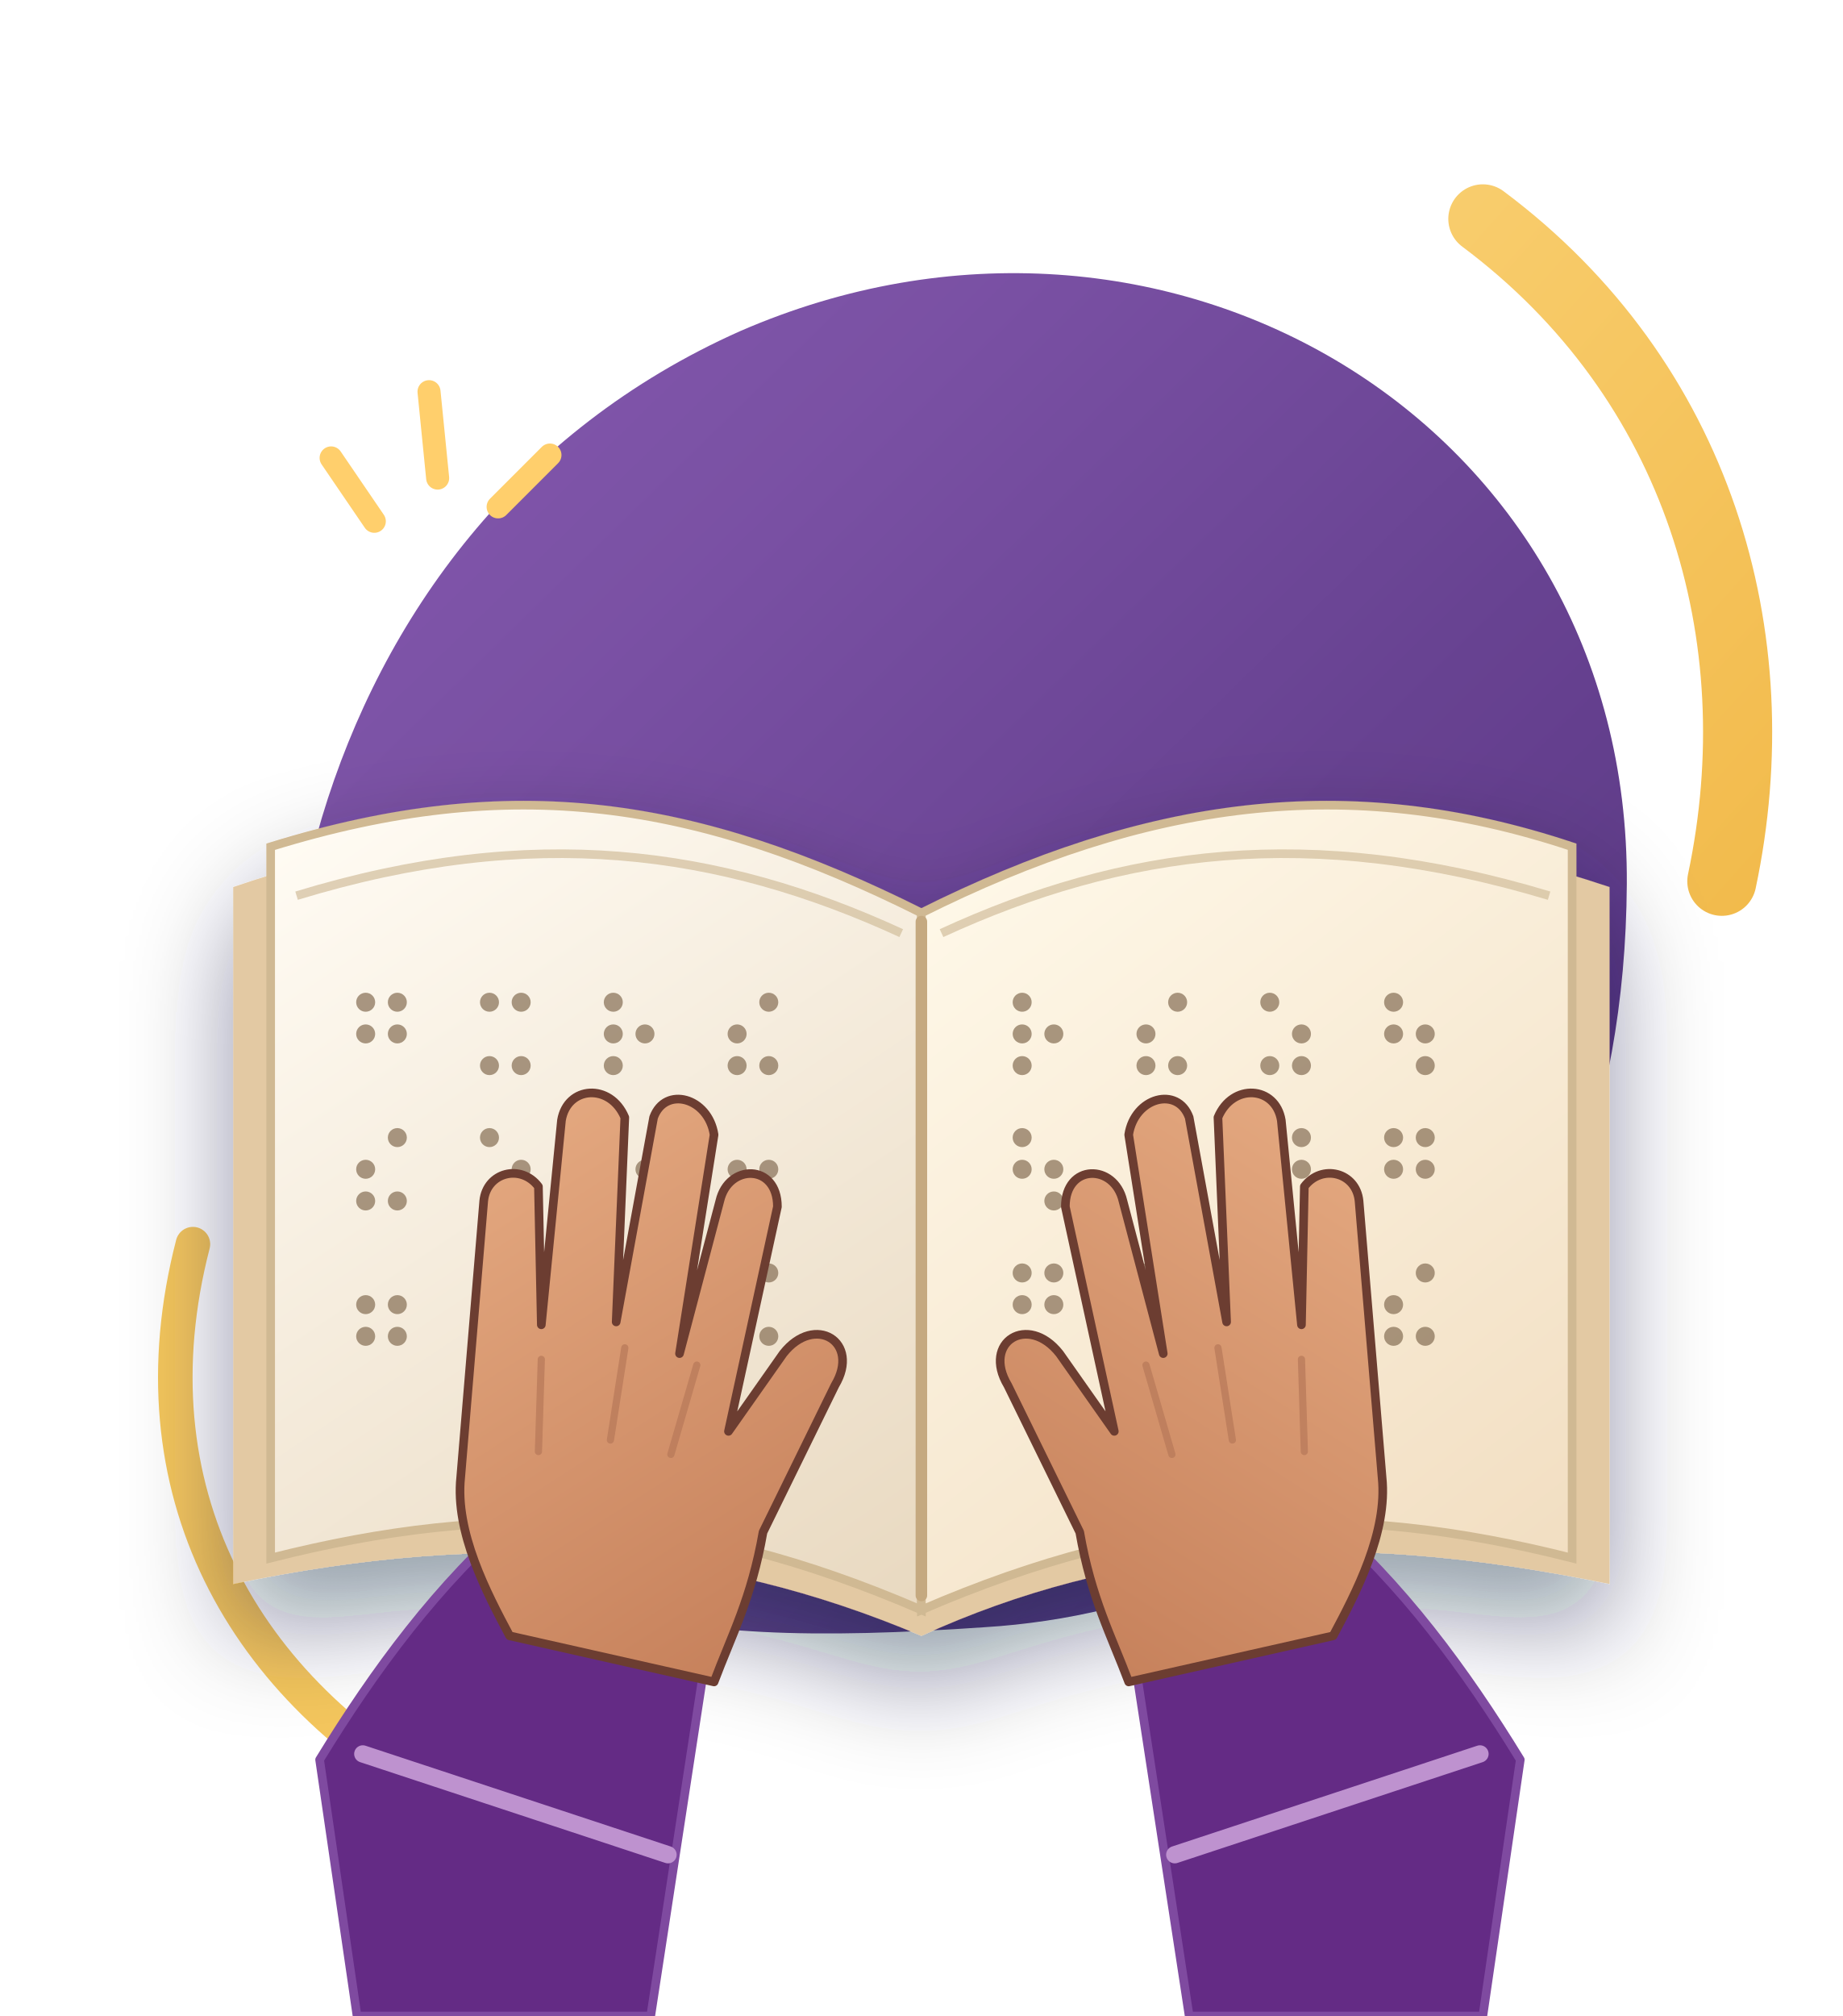
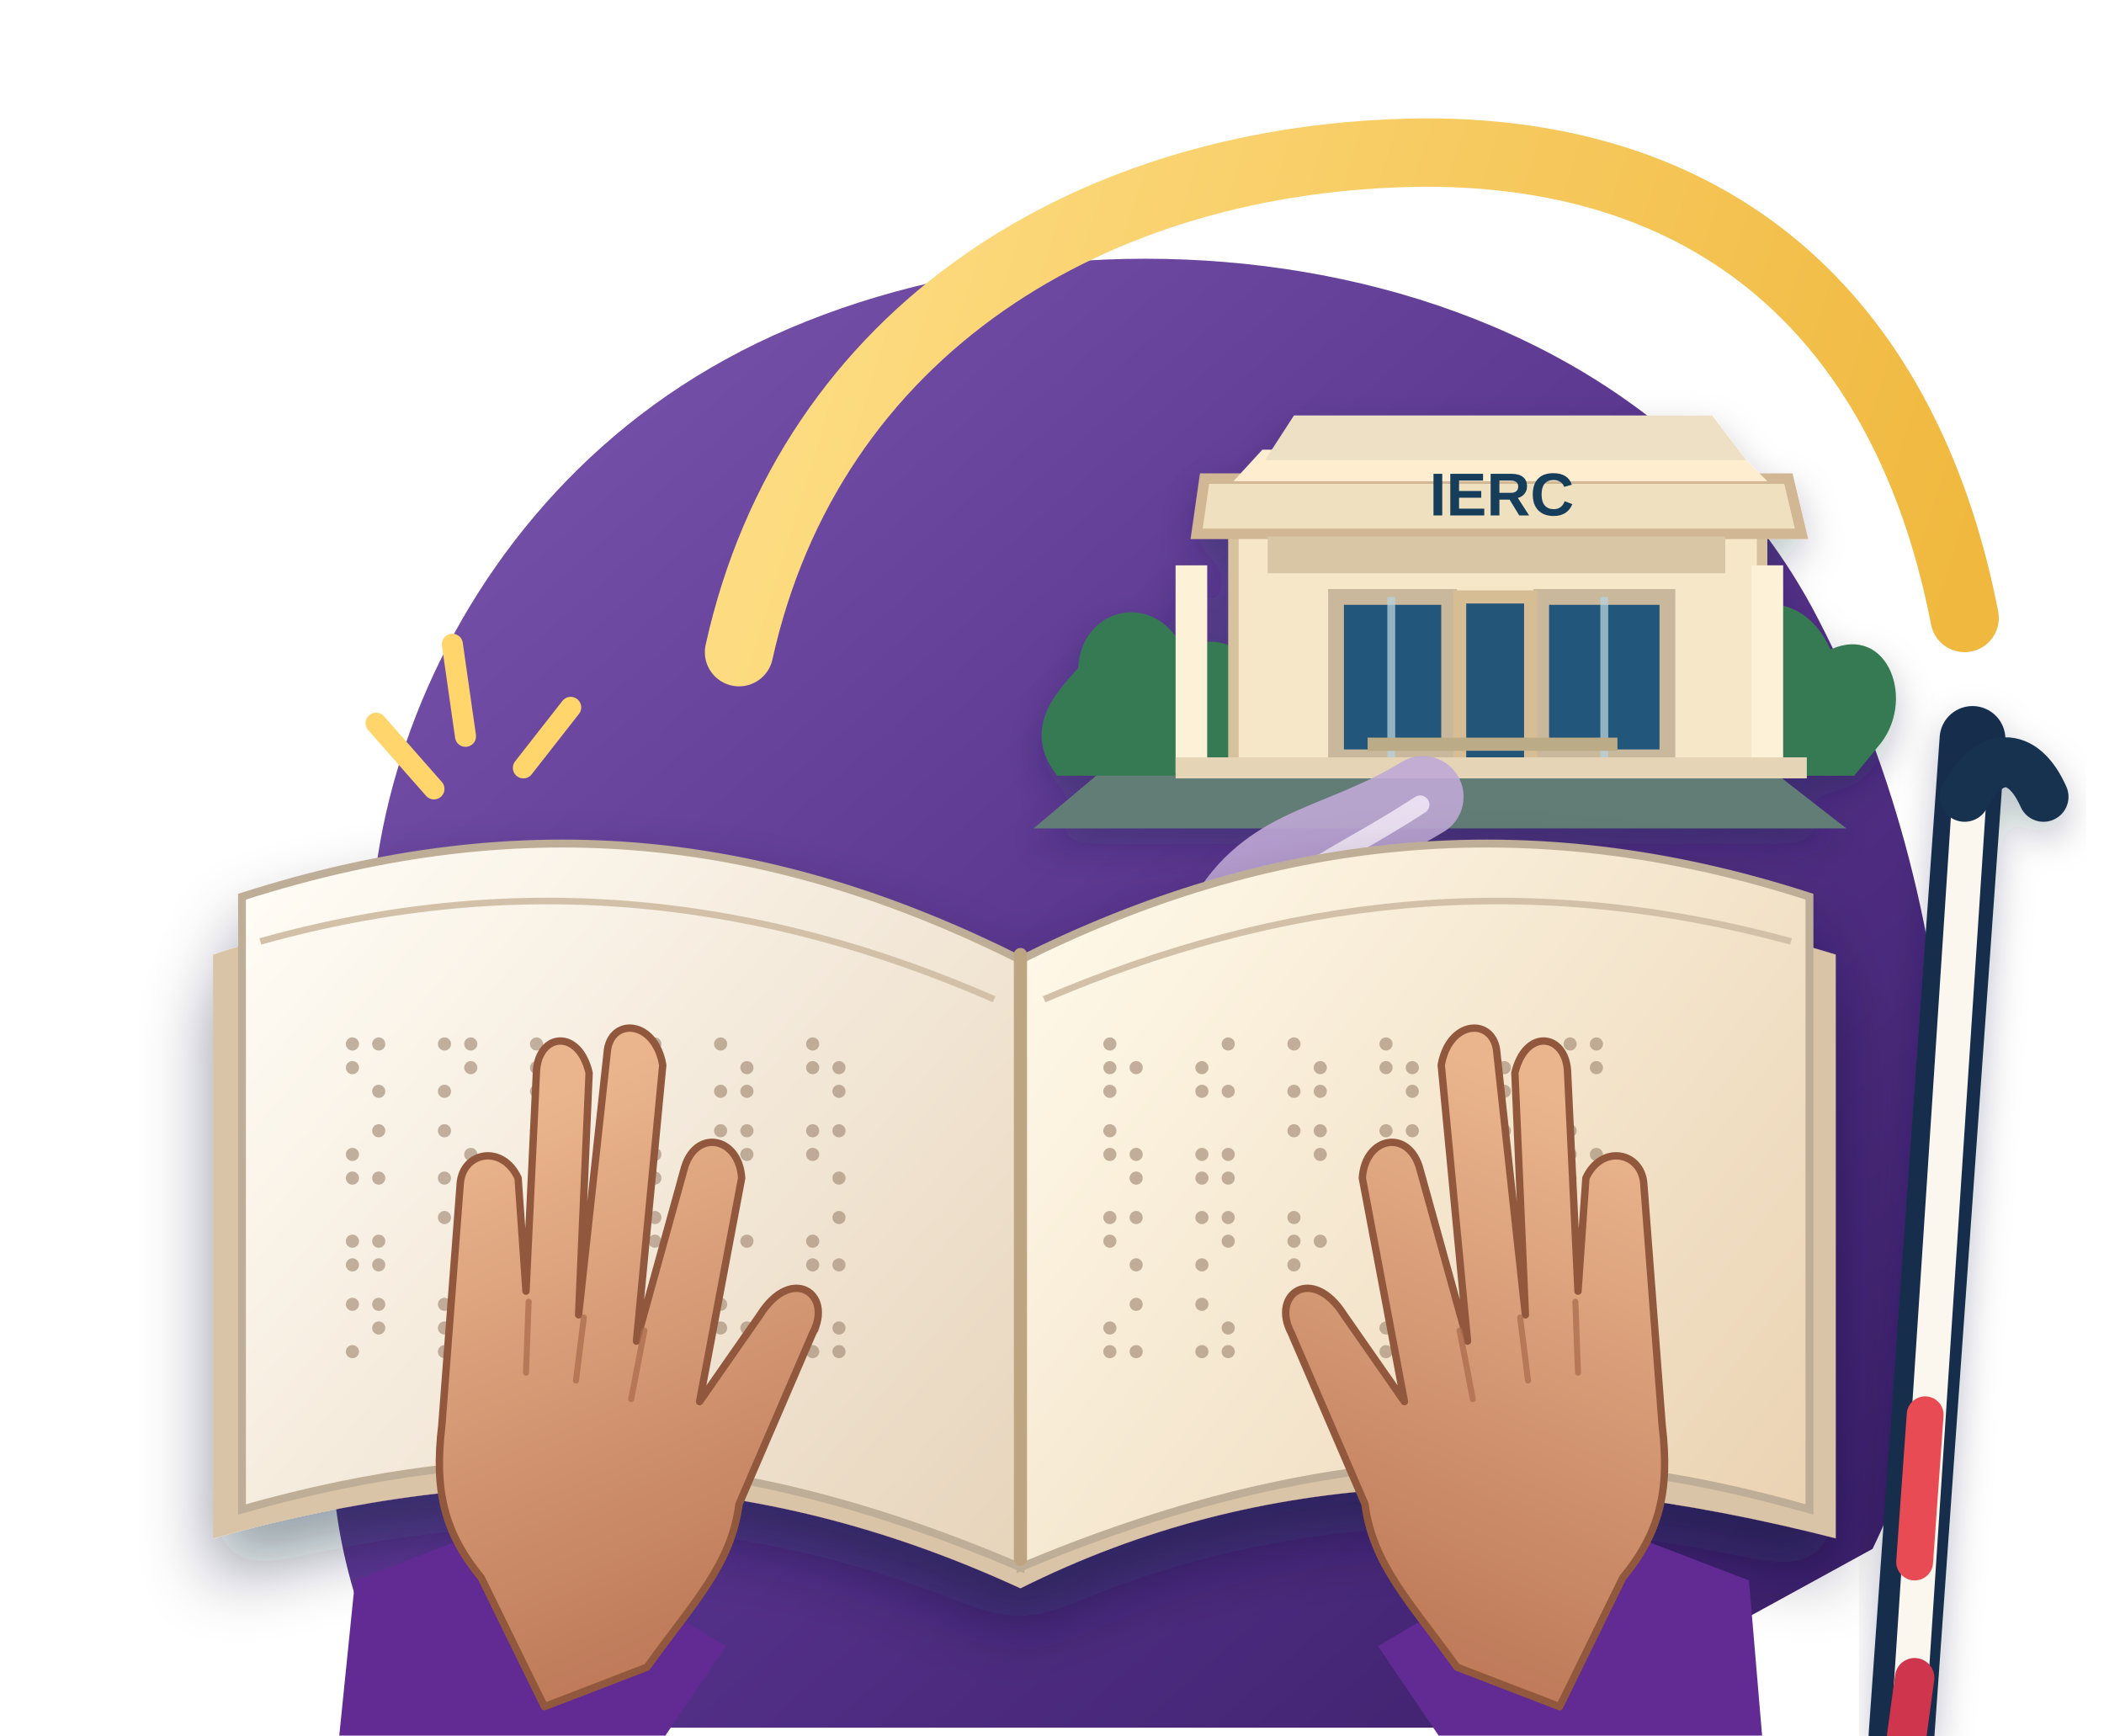
- <svg xmlns="http://www.w3.org/2000/svg" viewBox="0 0 640 700" fill="none">
+ <svg xmlns="http://www.w3.org/2000/svg" viewBox="0 0 800 660" fill="none">
  <defs>
-     <linearGradient id="purple" x1="100" y1="100" x2="560" y2="570" gradientUnits="userSpaceOnUse">
-       <stop stop-color="#8253AE" />
-       <stop offset="1" stop-color="#472673" />
-     </linearGradient>
-     <linearGradient id="gold" x1="132" y1="118" x2="570" y2="510" gradientUnits="userSpaceOnUse">
-       <stop stop-color="#FFDF8E" />
-       <stop offset="1" stop-color="#EFB33E" />
-     </linearGradient>
-     <linearGradient id="pageL" x1="125" y1="277" x2="319" y2="567" gradientUnits="userSpaceOnUse">
-       <stop stop-color="#FFFBF3" />
-       <stop offset="1" stop-color="#E8D8BF" />
-     </linearGradient>
-     <linearGradient id="pageR" x1="330" y1="283" x2="545" y2="560" gradientUnits="userSpaceOnUse">
-       <stop stop-color="#FFF9EA" />
-       <stop offset="1" stop-color="#F1DDC0" />
-     </linearGradient>
-     <linearGradient id="skin" x1="140" y1="370" x2="290" y2="604" gradientUnits="userSpaceOnUse">
-       <stop stop-color="#E9AF86" />
-       <stop offset="1" stop-color="#C17A55" />
-     </linearGradient>
-     <filter id="shadow" x="-30%" y="-30%" width="160%" height="160%">
-       <feDropShadow dx="0" dy="18" stdDeviation="18" flood-color="#061E35" flood-opacity=".42" />
+     <linearGradient id="orb" x1="210" y1="108" x2="674" y2="633" gradientUnits="userSpaceOnUse">
+       <stop stop-color="#7753AC" />
+       <stop offset=".54" stop-color="#56328B" />
+       <stop offset="1" stop-color="#3E216D" />
+     </linearGradient>
+     <linearGradient id="arch" x1="250" y1="90" x2="740" y2="240" gradientUnits="userSpaceOnUse">
+       <stop stop-color="#FFE18B" />
+       <stop offset="1" stop-color="#F0B83E" />
+     </linearGradient>
+     <linearGradient id="paperL" x1="96" y1="345" x2="385" y2="597" gradientUnits="userSpaceOnUse">
+       <stop stop-color="#FFFCF5" />
+       <stop offset="1" stop-color="#E7D4BB" />
+     </linearGradient>
+     <linearGradient id="paperR" x1="391" y1="346" x2="701" y2="585" gradientUnits="userSpaceOnUse">
+       <stop stop-color="#FFF9E9" />
+       <stop offset="1" stop-color="#E9D1B0" />
+     </linearGradient>
+     <linearGradient id="skin" x1="210" y1="428" x2="300" y2="634" gradientUnits="userSpaceOnUse">
+       <stop stop-color="#EAB58D" />
+       <stop offset="1" stop-color="#BC7757" />
+     </linearGradient>
+     <filter id="shadow" x="-40%" y="-40%" width="180%" height="180%">
+       <feDropShadow dx="0" dy="15" stdDeviation="13" flood-color="#071C34" flood-opacity=".42" />
+     </filter>
+     <filter id="drop" x="-30%" y="-50%" width="160%" height="200%">
+       <feDropShadow dx="0" dy="6" stdDeviation="7" flood-color="#071C34" flood-opacity=".25" />
    </filter>
  </defs>
-   <path d="M122 480C70 374 102 184 257 115C404 51 566 146 565 307C564 472 456 558 342 565C226 573 164 562 122 480Z" fill="url(#purple)" opacity=".95" />
-   <path d="M515 76C590 132 616 221 598 306" stroke="url(#gold)" stroke-width="24" stroke-linecap="round" />
-   <path d="M67 432C45 517 84 587 157 626" stroke="#F4C65D" stroke-width="12" stroke-linecap="round" />
-   <path d="M130 181l-15-22M152 166l-3-30M173 176l18-18" stroke="#FFCF6C" stroke-width="8" stroke-linecap="round" />
-   <circle cx="526" cy="491" r="9" fill="#F5C966" />
-   <circle cx="96" cy="330" r="5" fill="#F3C96A" />
+   <path d="M162 440C113 364 150 210 270 140C393 68 609 84 689 231C749 343 758 495 712 589L588 657H156C109 568 123 503 162 440Z" fill="url(#orb)" />
+   <path d="M281 248C308 126 415 59 542 58C663 58 727 132 747 235" stroke="url(#arch)" stroke-width="26" stroke-linecap="round" />
+   <path d="M165 300l-22-25M177 280l-5-35M199 292l18-23" stroke="#FFD56C" stroke-width="8" stroke-linecap="round" />
+   <g filter="url(#drop)">
+     <path d="M418 294L675 294L702 315L393 315Z" fill="#627D75" />
+     <g fill="#367A53">
+       <path d="M402 295c-14-18 0-32 8-41 1-23 29-30 40-7 19-11 37 11 27 27l9 21Z" />
+       <path d="M634 295c-12-21-4-39 16-43 3-25 34-32 46-5 22-10 33 20 18 37l-9 11Z" />
+     </g>
+     <path d="M469 195L670 195L670 291L469 291Z" fill="#F6E7C9" stroke="#D6C39E" stroke-width="4" />
+     <path d="M458 182L680 182L685 203L455 203Z" fill="#EFE0BF" stroke="#D1B794" stroke-width="4" />
+     <path d="M480 171L660 171L672 183H469Z" fill="#FFEDD0" />
+     <path d="M492 158L651 158L664 175H481Z" fill="#EEE0C4" />
+     <path d="M482 204H656V218H482Z" fill="#D9C6A5" />
+     <path d="M508 227H551V288H508Z" fill="#23567A" stroke="#C9B89B" stroke-width="6" />
+     <path d="M586 227H634V288H586Z" fill="#23567A" stroke="#C9B89B" stroke-width="6" />
+     <path d="M555 227H582V291H555Z" fill="#225477" stroke="#D6BD93" stroke-width="5" />
+     <path d="M529 227V288M610 227V288" stroke="#B8D1DB" stroke-width="3" opacity=".75" />
+     <path d="M520 283H615" stroke="#BCAB87" stroke-width="5" />
+     <path d="M453 215V294M672 215V294" stroke="#FDF2D8" stroke-width="12" />
+     <path d="M447 292H687" stroke="#E6D4B7" stroke-width="8" />
+     <text x="571" y="196" fill="#123C5A" font-family="Arial, sans-serif" font-size="23" font-weight="800" text-anchor="middle">IERC</text>
+   </g>
+   <path d="M541 303C510 322 485 321 468 348C447 381 500 394 515 420" stroke="#BFA8D6" stroke-width="31" stroke-linecap="round" opacity=".9" />
+   <path d="M540 306C509 326 494 330 476 350C465 366 483 381 493 390" stroke="#EEE6F4" stroke-width="7" stroke-linecap="round" opacity=".9" />
  <g filter="url(#shadow)">
-     <path d="M81 308C163 280 237 280 320 316C401 280 475 280 559 308V550C463 530 388 537 320 568C247 537 171 531 81 550Z" fill="#E3C9A3" />
-     <path d="M94 294C178 268 242 278 320 317V559C239 524 173 521 94 541Z" fill="url(#pageL)" stroke="#D0B993" stroke-width="3" />
-     <path d="M320 317C398 278 468 268 546 294V541C467 521 401 524 320 559Z" fill="url(#pageR)" stroke="#D0B993" stroke-width="3" />
-     <path d="M320 320V554" stroke="#C5A980" stroke-width="4" stroke-linecap="round" />
-     <path d="M103 311C185 286 250 295 313 324M327 324C390 295 455 286 538 311" stroke="#D1BD9B" stroke-width="3" opacity=".7" />
-     <g fill="#8C765C" opacity=".75">
-       <circle cx="127" cy="348" r="3.3" />
-       <circle cx="127" cy="359" r="3.3" />
-       <circle cx="138" cy="348" r="3.3" />
-       <circle cx="138" cy="359" r="3.3" />
-       <circle cx="170" cy="348" r="3.3" />
-       <circle cx="170" cy="370" r="3.3" />
-       <circle cx="181" cy="348" r="3.3" />
-       <circle cx="181" cy="370" r="3.3" />
-       <circle cx="213" cy="348" r="3.3" />
-       <circle cx="213" cy="359" r="3.3" />
-       <circle cx="213" cy="370" r="3.3" />
-       <circle cx="224" cy="359" r="3.3" />
-       <circle cx="256" cy="359" r="3.3" />
-       <circle cx="256" cy="370" r="3.3" />
-       <circle cx="267" cy="348" r="3.3" />
-       <circle cx="267" cy="370" r="3.3" />
-       <circle cx="127" cy="406" r="3.3" />
-       <circle cx="127" cy="417" r="3.3" />
-       <circle cx="138" cy="395" r="3.3" />
-       <circle cx="138" cy="417" r="3.3" />
-       <circle cx="170" cy="395" r="3.3" />
-       <circle cx="170" cy="417" r="3.3" />
-       <circle cx="181" cy="406" r="3.3" />
-       <circle cx="181" cy="417" r="3.3" />
-       <circle cx="213" cy="395" r="3.3" />
-       <circle cx="213" cy="406" r="3.3" />
-       <circle cx="224" cy="406" r="3.3" />
-       <circle cx="224" cy="417" r="3.3" />
-       <circle cx="256" cy="406" r="3.3" />
-       <circle cx="256" cy="417" r="3.3" />
-       <circle cx="267" cy="406" r="3.3" />
-       <circle cx="267" cy="417" r="3.3" />
-       <circle cx="127" cy="453" r="3.3" />
-       <circle cx="127" cy="464" r="3.3" />
-       <circle cx="138" cy="453" r="3.3" />
-       <circle cx="138" cy="464" r="3.3" />
-       <circle cx="170" cy="442" r="3.3" />
-       <circle cx="181" cy="442" r="3.3" />
-       <circle cx="181" cy="453" r="3.3" />
-       <circle cx="213" cy="442" r="3.3" />
-       <circle cx="213" cy="453" r="3.3" />
-       <circle cx="224" cy="442" r="3.3" />
-       <circle cx="224" cy="453" r="3.3" />
-       <circle cx="256" cy="442" r="3.3" />
-       <circle cx="256" cy="464" r="3.3" />
-       <circle cx="267" cy="442" r="3.3" />
-       <circle cx="267" cy="464" r="3.3" />
-       <circle cx="355" cy="348" r="3.3" />
-       <circle cx="355" cy="359" r="3.3" />
-       <circle cx="355" cy="370" r="3.3" />
-       <circle cx="366" cy="359" r="3.3" />
-       <circle cx="398" cy="359" r="3.3" />
-       <circle cx="398" cy="370" r="3.3" />
-       <circle cx="409" cy="348" r="3.3" />
-       <circle cx="409" cy="370" r="3.3" />
-       <circle cx="441" cy="348" r="3.3" />
-       <circle cx="441" cy="370" r="3.3" />
-       <circle cx="452" cy="359" r="3.3" />
-       <circle cx="452" cy="370" r="3.3" />
-       <circle cx="484" cy="348" r="3.3" />
-       <circle cx="484" cy="359" r="3.3" />
-       <circle cx="495" cy="359" r="3.3" />
-       <circle cx="495" cy="370" r="3.3" />
-       <circle cx="355" cy="395" r="3.3" />
-       <circle cx="355" cy="406" r="3.3" />
-       <circle cx="366" cy="406" r="3.3" />
-       <circle cx="366" cy="417" r="3.3" />
-       <circle cx="398" cy="406" r="3.3" />
-       <circle cx="398" cy="417" r="3.3" />
-       <circle cx="409" cy="406" r="3.3" />
-       <circle cx="409" cy="417" r="3.3" />
-       <circle cx="441" cy="395" r="3.3" />
-       <circle cx="452" cy="395" r="3.3" />
-       <circle cx="452" cy="406" r="3.3" />
-       <circle cx="484" cy="395" r="3.3" />
-       <circle cx="484" cy="406" r="3.3" />
-       <circle cx="495" cy="395" r="3.3" />
-       <circle cx="495" cy="406" r="3.3" />
-       <circle cx="355" cy="442" r="3.3" />
-       <circle cx="355" cy="453" r="3.3" />
-       <circle cx="366" cy="442" r="3.3" />
-       <circle cx="366" cy="453" r="3.3" />
-       <circle cx="398" cy="442" r="3.3" />
-       <circle cx="398" cy="464" r="3.3" />
-       <circle cx="409" cy="442" r="3.3" />
-       <circle cx="409" cy="464" r="3.3" />
-       <circle cx="441" cy="442" r="3.3" />
-       <circle cx="441" cy="453" r="3.3" />
-       <circle cx="441" cy="464" r="3.3" />
-       <circle cx="452" cy="453" r="3.3" />
-       <circle cx="484" cy="453" r="3.3" />
-       <circle cx="484" cy="464" r="3.3" />
-       <circle cx="495" cy="442" r="3.3" />
-       <circle cx="495" cy="464" r="3.3" />
+     <path d="M81 363C194 326 292 330 388 369C481 331 580 327 698 363V585C581 555 480 558 388 604C286 557 189 555 81 585Z" fill="#D9C4A7" />
+     <path d="M92 341C201 306 294 318 388 365V596C278 549 191 546 92 574Z" fill="url(#paperL)" stroke="#BFAE97" stroke-width="3" />
+     <path d="M388 365C482 318 580 306 688 341V574C590 546 500 549 388 596Z" fill="url(#paperR)" stroke="#BFAE97" stroke-width="3" />
+     <path d="M388 363V593" stroke="#BEA582" stroke-width="5" stroke-linecap="round" />
+     <path d="M99 358C199 330 291 342 378 380M397 380C486 342 578 330 681 358" stroke="#D2C1A8" stroke-width="2.5" />
+     <g fill="#A38B74" opacity=".65">
+       <circle cx="134" cy="397" r="2.5" />
+       <circle cx="134" cy="406" r="2.5" />
+       <circle cx="144" cy="397" r="2.5" />
+       <circle cx="144" cy="415" r="2.5" />
+       <circle cx="169" cy="397" r="2.5" />
+       <circle cx="169" cy="415" r="2.5" />
+       <circle cx="179" cy="397" r="2.5" />
+       <circle cx="179" cy="406" r="2.5" />
+       <circle cx="204" cy="397" r="2.5" />
+       <circle cx="204" cy="406" r="2.5" />
+       <circle cx="204" cy="415" r="2.5" />
+       <circle cx="214" cy="406" r="2.5" />
+       <circle cx="239" cy="406" r="2.5" />
+       <circle cx="239" cy="415" r="2.5" />
+       <circle cx="249" cy="397" r="2.5" />
+       <circle cx="249" cy="415" r="2.5" />
+       <circle cx="274" cy="397" r="2.5" />
+       <circle cx="274" cy="415" r="2.5" />
+       <circle cx="284" cy="406" r="2.5" />
+       <circle cx="284" cy="415" r="2.5" />
+       <circle cx="309" cy="397" r="2.5" />
+       <circle cx="309" cy="406" r="2.5" />
+       <circle cx="319" cy="406" r="2.5" />
+       <circle cx="319" cy="415" r="2.5" />
+       <circle cx="134" cy="439" r="2.5" />
+       <circle cx="134" cy="448" r="2.5" />
+       <circle cx="144" cy="430" r="2.5" />
+       <circle cx="144" cy="448" r="2.5" />
+       <circle cx="169" cy="430" r="2.5" />
+       <circle cx="169" cy="448" r="2.5" />
+       <circle cx="179" cy="439" r="2.5" />
+       <circle cx="179" cy="448" r="2.5" />
+       <circle cx="204" cy="430" r="2.5" />
+       <circle cx="204" cy="439" r="2.5" />
+       <circle cx="214" cy="439" r="2.5" />
+       <circle cx="214" cy="448" r="2.5" />
+       <circle cx="239" cy="439" r="2.5" />
+       <circle cx="239" cy="448" r="2.5" />
+       <circle cx="249" cy="439" r="2.5" />
+       <circle cx="249" cy="448" r="2.5" />
+       <circle cx="274" cy="430" r="2.5" />
+       <circle cx="284" cy="430" r="2.5" />
+       <circle cx="284" cy="439" r="2.5" />
+       <circle cx="309" cy="430" r="2.5" />
+       <circle cx="309" cy="439" r="2.5" />
+       <circle cx="319" cy="430" r="2.5" />
+       <circle cx="319" cy="448" r="2.5" />
+       <circle cx="134" cy="472" r="2.5" />
+       <circle cx="134" cy="481" r="2.5" />
+       <circle cx="144" cy="472" r="2.5" />
+       <circle cx="144" cy="481" r="2.5" />
+       <circle cx="169" cy="463" r="2.5" />
+       <circle cx="179" cy="463" r="2.5" />
+       <circle cx="179" cy="472" r="2.5" />
+       <circle cx="204" cy="463" r="2.5" />
+       <circle cx="204" cy="472" r="2.5" />
+       <circle cx="214" cy="463" r="2.5" />
+       <circle cx="214" cy="481" r="2.5" />
+       <circle cx="239" cy="463" r="2.5" />
+       <circle cx="239" cy="481" r="2.5" />
+       <circle cx="249" cy="463" r="2.5" />
+       <circle cx="249" cy="472" r="2.5" />
+       <circle cx="274" cy="463" r="2.5" />
+       <circle cx="274" cy="472" r="2.5" />
+       <circle cx="274" cy="481" r="2.5" />
+       <circle cx="284" cy="472" r="2.5" />
+       <circle cx="309" cy="472" r="2.5" />
+       <circle cx="309" cy="481" r="2.5" />
+       <circle cx="319" cy="463" r="2.5" />
+       <circle cx="319" cy="481" r="2.5" />
+       <circle cx="134" cy="496" r="2.5" />
+       <circle cx="134" cy="514" r="2.5" />
+       <circle cx="144" cy="496" r="2.5" />
+       <circle cx="144" cy="505" r="2.5" />
+       <circle cx="169" cy="496" r="2.5" />
+       <circle cx="169" cy="505" r="2.5" />
+       <circle cx="169" cy="514" r="2.5" />
+       <circle cx="179" cy="505" r="2.5" />
+       <circle cx="204" cy="505" r="2.5" />
+       <circle cx="204" cy="514" r="2.5" />
+       <circle cx="214" cy="496" r="2.5" />
+       <circle cx="214" cy="514" r="2.5" />
+       <circle cx="239" cy="496" r="2.5" />
+       <circle cx="239" cy="514" r="2.5" />
+       <circle cx="249" cy="505" r="2.5" />
+       <circle cx="249" cy="514" r="2.5" />
+       <circle cx="274" cy="496" r="2.5" />
+       <circle cx="274" cy="505" r="2.5" />
+       <circle cx="284" cy="505" r="2.5" />
+       <circle cx="284" cy="514" r="2.5" />
+       <circle cx="309" cy="505" r="2.5" />
+       <circle cx="309" cy="514" r="2.5" />
+       <circle cx="319" cy="505" r="2.5" />
+       <circle cx="319" cy="514" r="2.5" />
+       <circle cx="422" cy="397" r="2.5" />
+       <circle cx="422" cy="406" r="2.5" />
+       <circle cx="422" cy="415" r="2.5" />
+       <circle cx="432" cy="406" r="2.5" />
+       <circle cx="457" cy="406" r="2.5" />
+       <circle cx="457" cy="415" r="2.5" />
+       <circle cx="467" cy="397" r="2.5" />
+       <circle cx="467" cy="415" r="2.5" />
+       <circle cx="492" cy="397" r="2.5" />
+       <circle cx="492" cy="415" r="2.5" />
+       <circle cx="502" cy="406" r="2.5" />
+       <circle cx="502" cy="415" r="2.5" />
+       <circle cx="527" cy="397" r="2.5" />
+       <circle cx="527" cy="406" r="2.5" />
+       <circle cx="537" cy="406" r="2.5" />
+       <circle cx="537" cy="415" r="2.5" />
+       <circle cx="562" cy="406" r="2.5" />
+       <circle cx="562" cy="415" r="2.5" />
+       <circle cx="572" cy="406" r="2.5" />
+       <circle cx="572" cy="415" r="2.5" />
+       <circle cx="597" cy="397" r="2.5" />
+       <circle cx="607" cy="397" r="2.5" />
+       <circle cx="607" cy="406" r="2.5" />
+       <circle cx="422" cy="430" r="2.5" />
+       <circle cx="422" cy="439" r="2.5" />
+       <circle cx="432" cy="439" r="2.5" />
+       <circle cx="432" cy="448" r="2.5" />
+       <circle cx="457" cy="439" r="2.5" />
+       <circle cx="457" cy="448" r="2.5" />
+       <circle cx="467" cy="439" r="2.5" />
+       <circle cx="467" cy="448" r="2.5" />
+       <circle cx="492" cy="430" r="2.5" />
+       <circle cx="502" cy="430" r="2.5" />
+       <circle cx="502" cy="439" r="2.5" />
+       <circle cx="527" cy="430" r="2.5" />
+       <circle cx="527" cy="439" r="2.5" />
+       <circle cx="537" cy="430" r="2.5" />
+       <circle cx="537" cy="448" r="2.5" />
+       <circle cx="562" cy="430" r="2.5" />
+       <circle cx="562" cy="448" r="2.5" />
+       <circle cx="572" cy="430" r="2.5" />
+       <circle cx="572" cy="439" r="2.5" />
+       <circle cx="597" cy="430" r="2.5" />
+       <circle cx="597" cy="439" r="2.5" />
+       <circle cx="597" cy="448" r="2.5" />
+       <circle cx="607" cy="439" r="2.5" />
+       <circle cx="422" cy="463" r="2.5" />
+       <circle cx="422" cy="472" r="2.5" />
+       <circle cx="432" cy="463" r="2.5" />
+       <circle cx="432" cy="481" r="2.5" />
+       <circle cx="457" cy="463" r="2.5" />
+       <circle cx="457" cy="481" r="2.5" />
+       <circle cx="467" cy="463" r="2.5" />
+       <circle cx="467" cy="472" r="2.5" />
+       <circle cx="492" cy="463" r="2.5" />
+       <circle cx="492" cy="472" r="2.5" />
+       <circle cx="492" cy="481" r="2.5" />
+       <circle cx="502" cy="472" r="2.5" />
+       <circle cx="527" cy="472" r="2.5" />
+       <circle cx="527" cy="481" r="2.5" />
+       <circle cx="537" cy="463" r="2.5" />
+       <circle cx="537" cy="481" r="2.5" />
+       <circle cx="562" cy="463" r="2.5" />
+       <circle cx="562" cy="481" r="2.5" />
+       <circle cx="572" cy="472" r="2.5" />
+       <circle cx="572" cy="481" r="2.5" />
+       <circle cx="597" cy="463" r="2.5" />
+       <circle cx="597" cy="472" r="2.5" />
+       <circle cx="607" cy="472" r="2.5" />
+       <circle cx="607" cy="481" r="2.5" />
+       <circle cx="422" cy="505" r="2.5" />
+       <circle cx="422" cy="514" r="2.5" />
+       <circle cx="432" cy="496" r="2.5" />
+       <circle cx="432" cy="514" r="2.5" />
+       <circle cx="457" cy="496" r="2.5" />
+       <circle cx="457" cy="514" r="2.5" />
+       <circle cx="467" cy="505" r="2.5" />
+       <circle cx="467" cy="514" r="2.5" />
+       <circle cx="492" cy="496" r="2.5" />
+       <circle cx="492" cy="505" r="2.5" />
+       <circle cx="502" cy="505" r="2.5" />
+       <circle cx="502" cy="514" r="2.5" />
+       <circle cx="527" cy="505" r="2.5" />
+       <circle cx="527" cy="514" r="2.5" />
+       <circle cx="537" cy="505" r="2.5" />
+       <circle cx="537" cy="514" r="2.5" />
+       <circle cx="562" cy="496" r="2.5" />
+       <circle cx="572" cy="496" r="2.5" />
+       <circle cx="572" cy="505" r="2.5" />
+       <circle cx="597" cy="496" r="2.5" />
+       <circle cx="597" cy="505" r="2.5" />
+       <circle cx="607" cy="496" r="2.5" />
+       <circle cx="607" cy="514" r="2.5" />
    </g>
  </g>
-   <g stroke="#6C3D31" stroke-width="3" stroke-linejoin="round">
-     <path d="M124 700L111 611C130 580 152 550 180 526L245 576L226 700Z" fill="#642B85" stroke="#7F4AA0" />
-     <path d="M515 700L528 611C509 580 487 550 459 526L394 576L413 700Z" fill="#642B85" stroke="#7F4AA0" />
-     <path d="M177 568C169 553 158 532 160 513L168 417C169 407 181 404 187 412L188 460L195 389C197 377 212 376 217 388L214 459L227 388C231 377 246 381 248 394L236 470L250 417C253 404 270 404 270 419L253 497L272 470C283 456 299 466 290 481L265 532C261 555 254 568 248 584Z" fill="url(#skin)" />
-     <g transform="translate(640 0) scale(-1 1)">
-       <path d="M177 568C169 553 158 532 160 513L168 417C169 407 181 404 187 412L188 460L195 389C197 377 212 376 217 388L214 459L227 388C231 377 246 381 248 394L236 470L250 417C253 404 270 404 270 419L253 497L272 470C283 456 299 466 290 481L265 532C261 555 254 568 248 584Z" fill="url(#skin)" />
-     </g>
-   </g>
-   <g stroke="#B87959" stroke-width="2.5" stroke-linecap="round" opacity=".75">
-     <path d="M188 472l-1 32M217 468l-5 32M242 474l-9 31M452 472l1 32M423 468l5 32M398 474l9 31" />
-   </g>
-   <path d="M126 609L232 644M514 609L408 644" stroke="#BE92CF" stroke-width="6" stroke-linecap="round" />
+   <path d="M129 660L135 601L195 578L276 626L253 660Z" fill="#612B93" />
+   <path d="M670 660L665 601L605 578L524 626L547 660Z" fill="#612B93" />
+   <g stroke="#92583D" stroke-width="2.8" stroke-linejoin="round">
+     <path d="M183 612C169 595 165 579 168 554L175 462C176 450 191 447 197 460L200 503L204 419C205 405 220 403 224 420L220 512L231 411C233 399 249 400 252 417L242 522L260 457C264 441 281 444 282 460L266 545L289 512C301 493 317 504 309 519L281 584C278 607 264 621 246 646L207 661Z" fill="url(#skin)" transform="translate(0 -12)" />
+     <path d="M183 612C169 595 165 579 168 554L175 462C176 450 191 447 197 460L200 503L204 419C205 405 220 403 224 420L220 512L231 411C233 399 249 400 252 417L242 522L260 457C264 441 281 444 282 460L266 545L289 512C301 493 317 504 309 519L281 584C278 607 264 621 246 646L207 661Z" fill="url(#skin)" transform="translate(800 -12) scale(-1 1)" />
+   </g>
+   <g stroke="#AC6C4F" stroke-width="2.3" stroke-linecap="round" opacity=".75">
+     <path d="M201 495l-1 27M222 501l-3 24M245 506l-5 26M599 495l1 27M578 501l3 24M555 506l5 26" />
+   </g>
+   <g filter="url(#drop)">
+     <path d="M750 281L723 660" stroke="#152D4B" stroke-width="25" stroke-linecap="round" />
+     <path d="M749 300L726 650" stroke="#FBF7EF" stroke-width="13" stroke-linecap="round" />
+     <path d="M732 538L728 594" stroke="#E84C53" stroke-width="14" stroke-linecap="round" />
+     <path d="M747 303c9-17 22-18 30 0" stroke="#14314F" stroke-width="19" stroke-linecap="round" />
+     <path d="M728 638L725 660" stroke="#CF364D" stroke-width="15" stroke-linecap="round" />
+   </g>
</svg>
